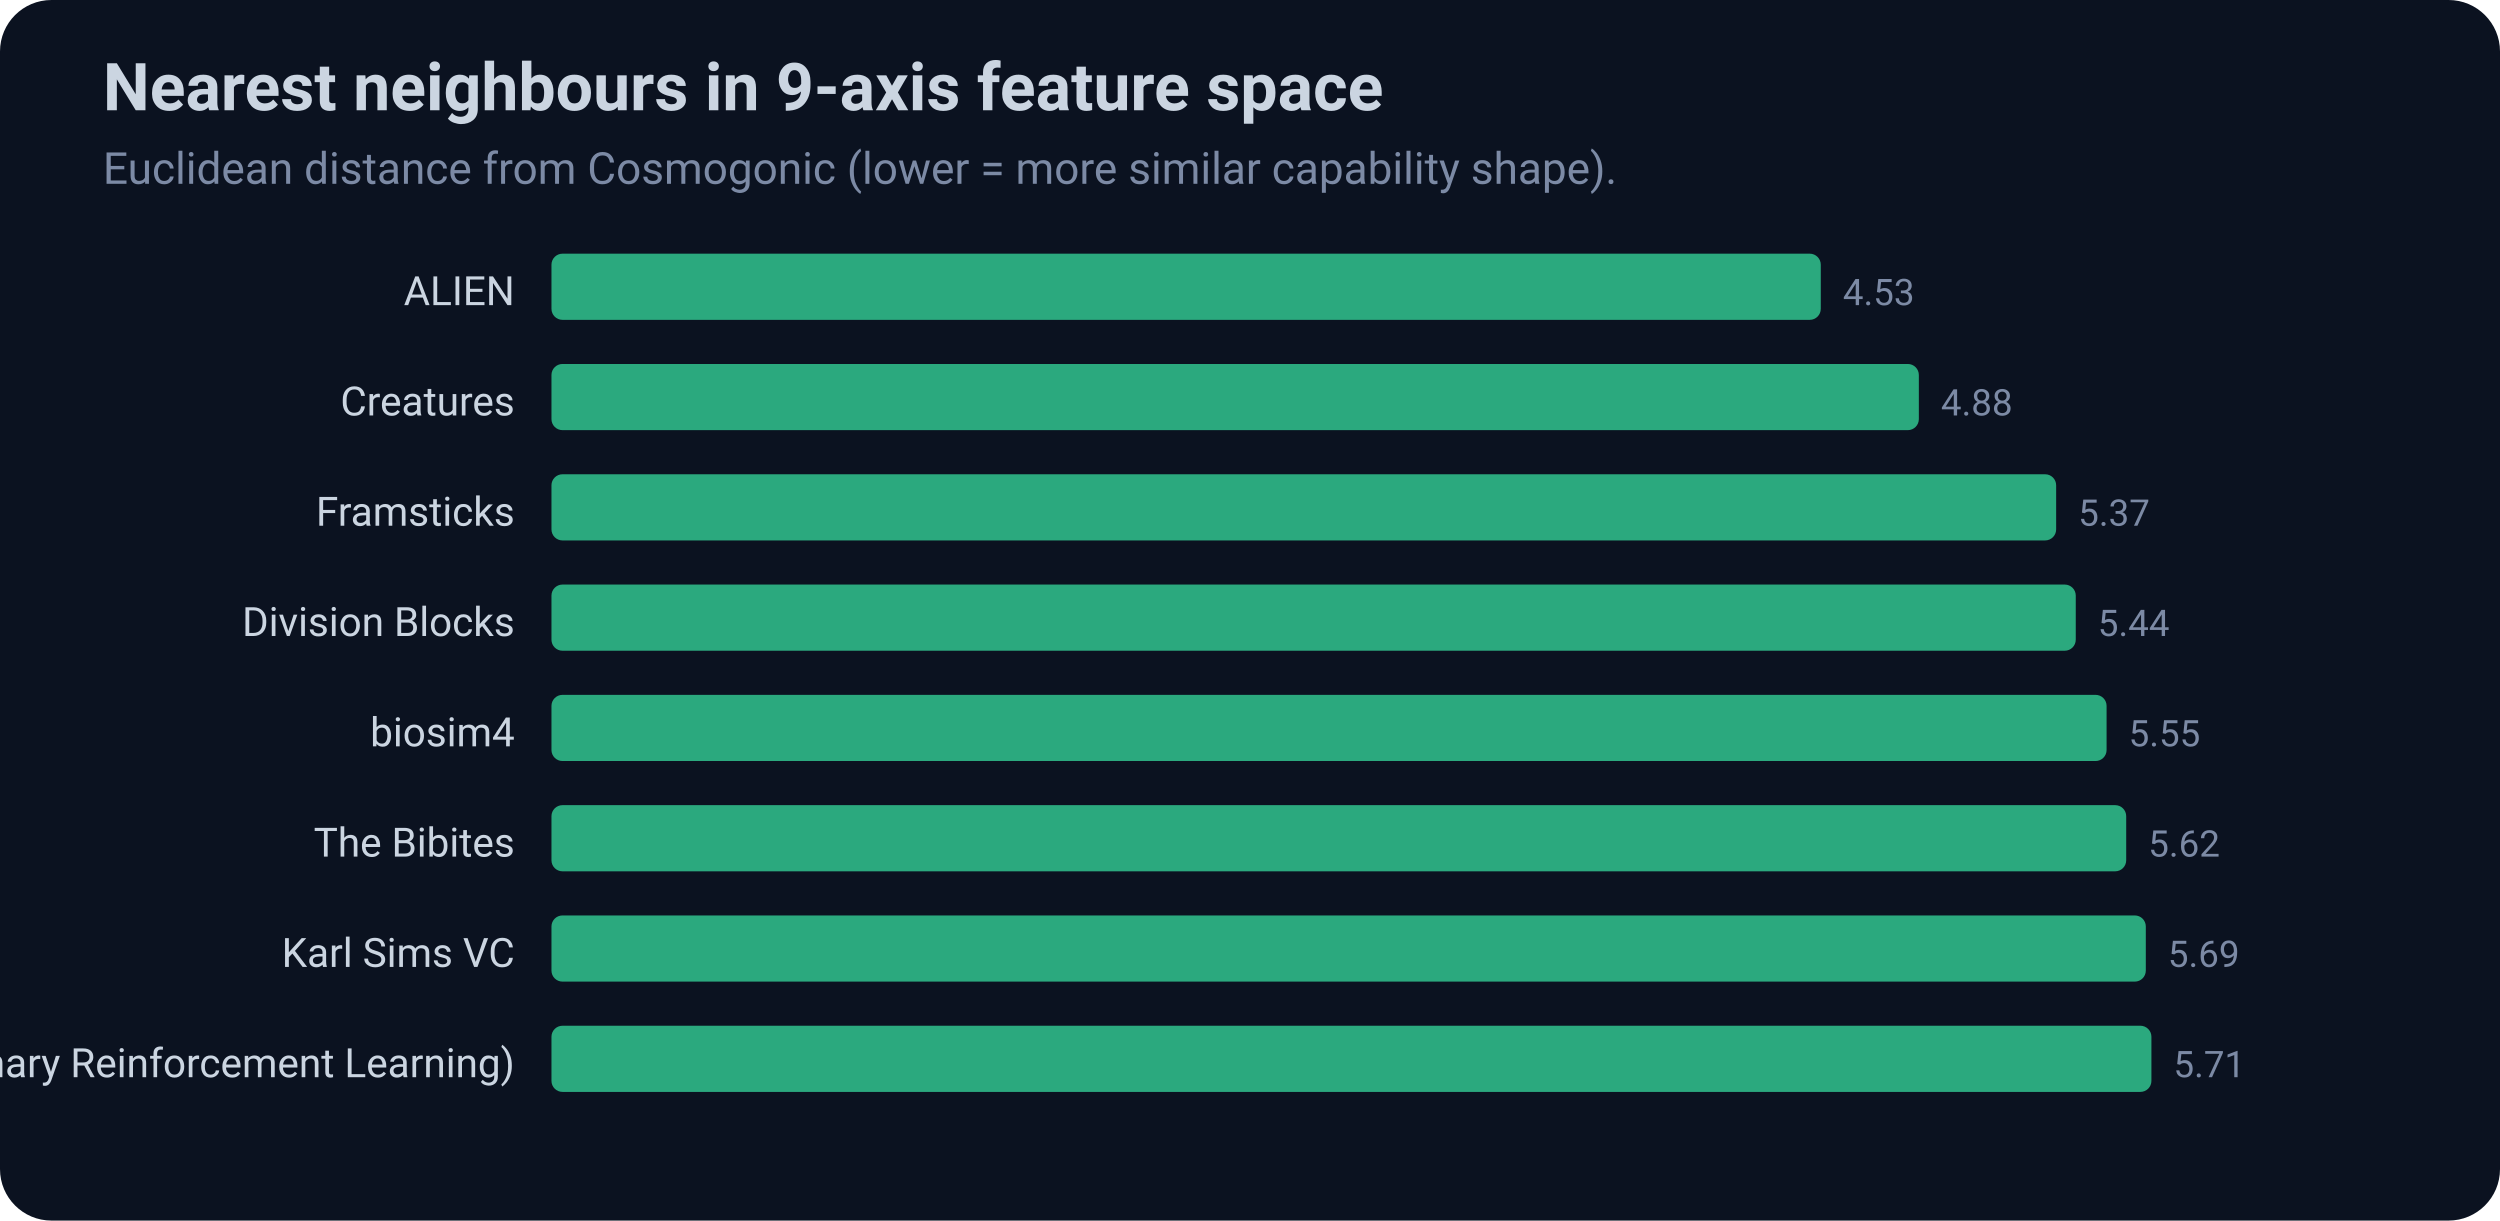
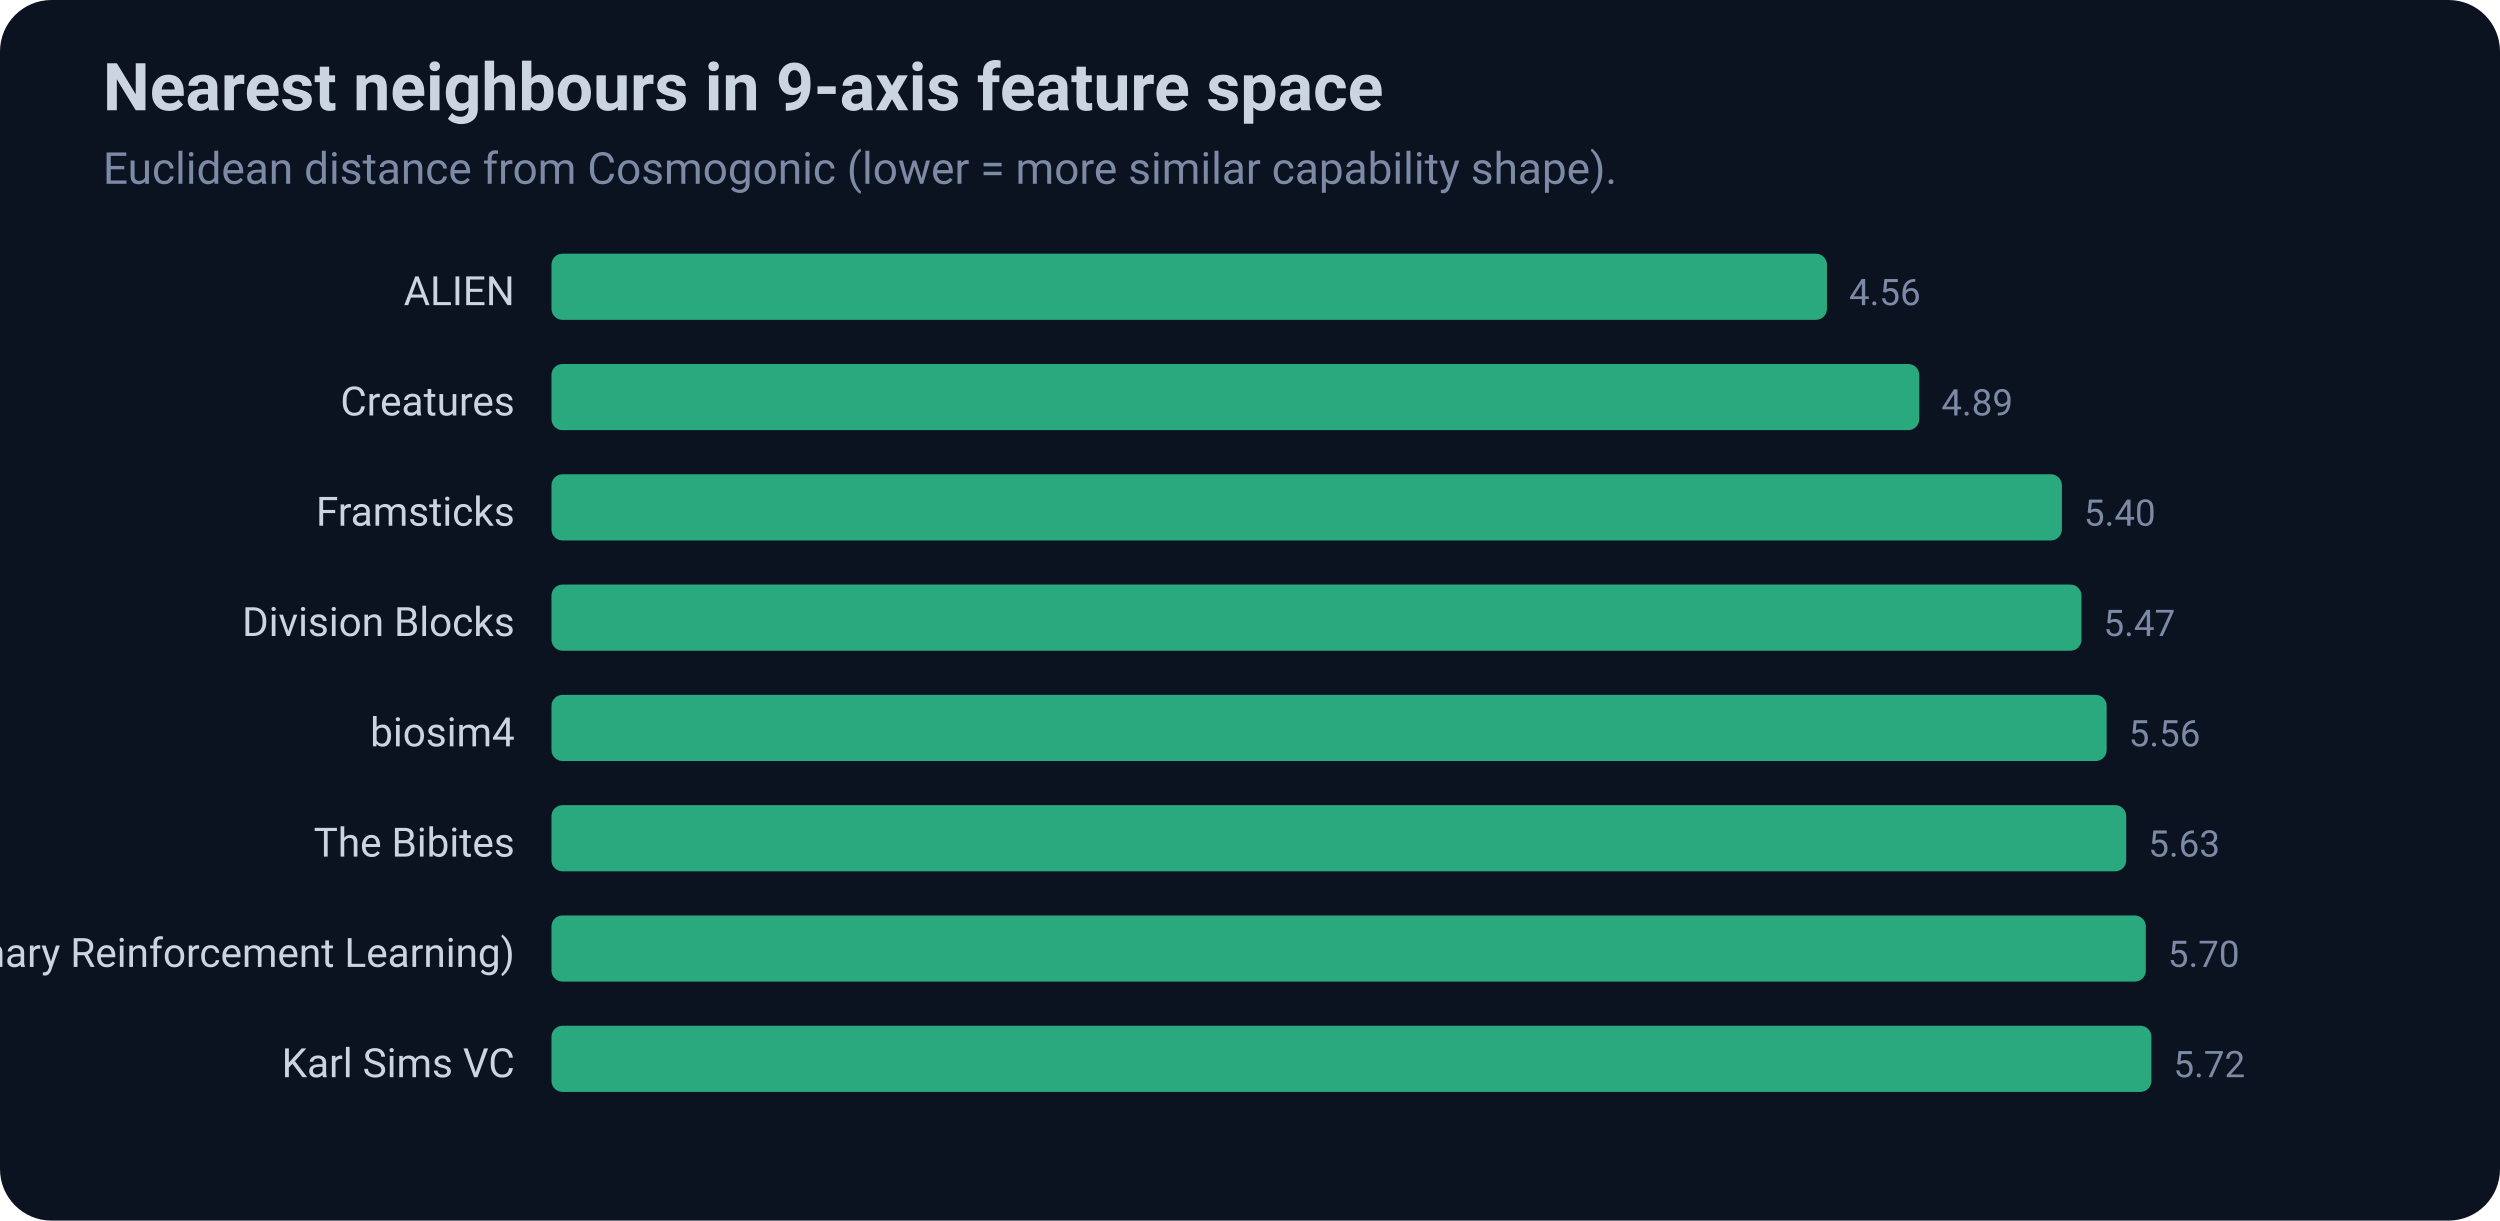
<svg xmlns="http://www.w3.org/2000/svg" viewBox="0 0 680 332" font-family="ui-sans-serif,system-ui,Segoe UI,Roboto,sans-serif" role="img" aria-label="Nearest neighbours">
  <rect width="680" height="332" rx="14" fill="#0b1220" />
  <text x="28" y="30" fill="#cbd5e1" font-size="18" font-weight="700">Nearest neighbours in 9-axis feature space</text>
  <text x="28" y="50" fill="#7c8aa5" font-size="12">Euclidean distance from Cosmogonic (lower = more similar capability shape).</text>
  <text x="140" y="83" fill="#cbd5e1" font-size="11" text-anchor="end">ALIEN</text>
-   <rect x="150" y="69" width="345.252" height="18" rx="3" fill="#34d399" opacity="0.78" />
-   <text x="501.252" y="83" fill="#7c8aa5" font-size="10">4.53</text>
+   <rect x="150" y="69" width="346.931" height="18" rx="3" fill="#34d399" opacity="0.78" />
+   <text x="502.931" y="83" fill="#7c8aa5" font-size="10">4.56</text>
  <text x="140" y="113" fill="#cbd5e1" font-size="11" text-anchor="end">Creatures</text>
-   <rect x="150" y="99" width="371.927" height="18" rx="3" fill="#34d399" opacity="0.78" />
-   <text x="527.927" y="113" fill="#7c8aa5" font-size="10">4.88</text>
+   <rect x="150" y="99" width="372.038" height="18" rx="3" fill="#34d399" opacity="0.78" />
+   <text x="528.038" y="113" fill="#7c8aa5" font-size="10">4.89</text>
  <text x="140" y="143" fill="#cbd5e1" font-size="11" text-anchor="end">Framsticks</text>
-   <rect x="150" y="129" width="409.272" height="18" rx="3" fill="#34d399" opacity="0.78" />
-   <text x="565.272" y="143" fill="#7c8aa5" font-size="10">5.37</text>
+   <rect x="150" y="129" width="410.839" height="18" rx="3" fill="#34d399" opacity="0.78" />
+   <text x="566.839" y="143" fill="#7c8aa5" font-size="10">5.40</text>
  <text x="140" y="173" fill="#cbd5e1" font-size="11" text-anchor="end">Division Blocks</text>
-   <rect x="150" y="159" width="414.607" height="18" rx="3" fill="#34d399" opacity="0.78" />
-   <text x="570.607" y="173" fill="#7c8aa5" font-size="10">5.44</text>
+   <rect x="150" y="159" width="416.165" height="18" rx="3" fill="#34d399" opacity="0.78" />
+   <text x="572.165" y="173" fill="#7c8aa5" font-size="10">5.47</text>
  <text x="140" y="203" fill="#cbd5e1" font-size="11" text-anchor="end">biosim4</text>
-   <rect x="150" y="189" width="422.991" height="18" rx="3" fill="#34d399" opacity="0.78" />
-   <text x="578.991" y="203" fill="#7c8aa5" font-size="10">5.55</text>
+   <rect x="150" y="189" width="423.012" height="18" rx="3" fill="#34d399" opacity="0.78" />
+   <text x="579.012" y="203" fill="#7c8aa5" font-size="10">5.56</text>
  <text x="140" y="233" fill="#cbd5e1" font-size="11" text-anchor="end">The Bibites</text>
-   <rect x="150" y="219" width="428.326" height="18" rx="3" fill="#34d399" opacity="0.78" />
-   <text x="584.326" y="233" fill="#7c8aa5" font-size="10">5.62</text>
-   <text x="140" y="263" fill="#cbd5e1" font-size="11" text-anchor="end">Karl Sims VC</text>
-   <rect x="150" y="249" width="433.661" height="18" rx="3" fill="#34d399" opacity="0.78" />
-   <text x="589.661" y="263" fill="#7c8aa5" font-size="10">5.69</text>
-   <text x="140" y="293" fill="#cbd5e1" font-size="11" text-anchor="end">DERL (Deep Evolutionary Reinforcement Learning)</text>
+   <rect x="150" y="219" width="428.338" height="18" rx="3" fill="#34d399" opacity="0.78" />
+   <text x="584.338" y="233" fill="#7c8aa5" font-size="10">5.63</text>
+   <text x="140" y="263" fill="#cbd5e1" font-size="11" text-anchor="end">DERL (Deep Evolutionary Reinforcement Learning)</text>
+   <rect x="150" y="249" width="433.664" height="18" rx="3" fill="#34d399" opacity="0.78" />
+   <text x="589.664" y="263" fill="#7c8aa5" font-size="10">5.70</text>
+   <text x="140" y="293" fill="#cbd5e1" font-size="11" text-anchor="end">Karl Sims VC</text>
  <rect x="150" y="279" width="435.185" height="18" rx="3" fill="#34d399" opacity="0.78" />
-   <text x="591.185" y="293" fill="#7c8aa5" font-size="10">5.71</text>
+   <text x="591.185" y="293" fill="#7c8aa5" font-size="10">5.72</text>
</svg>
